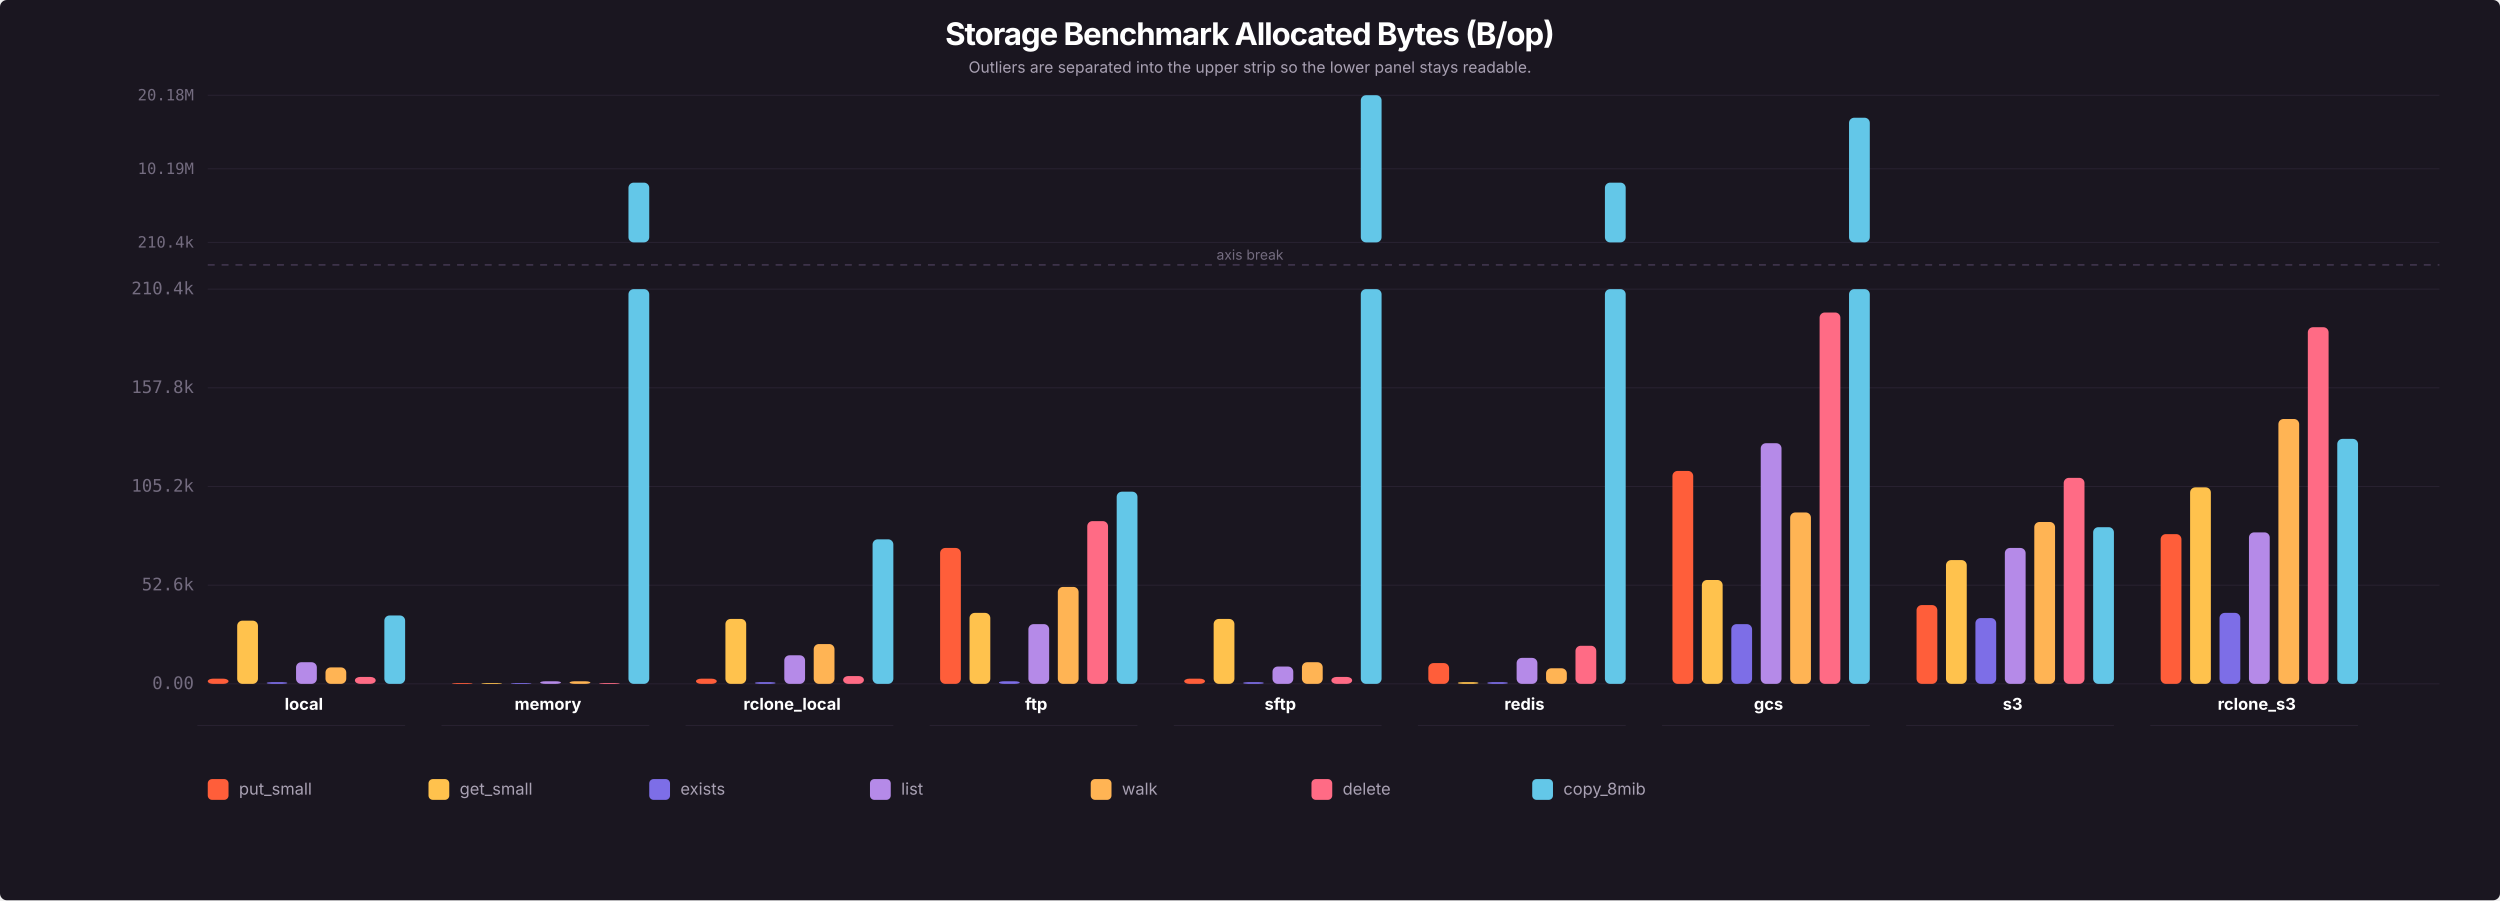
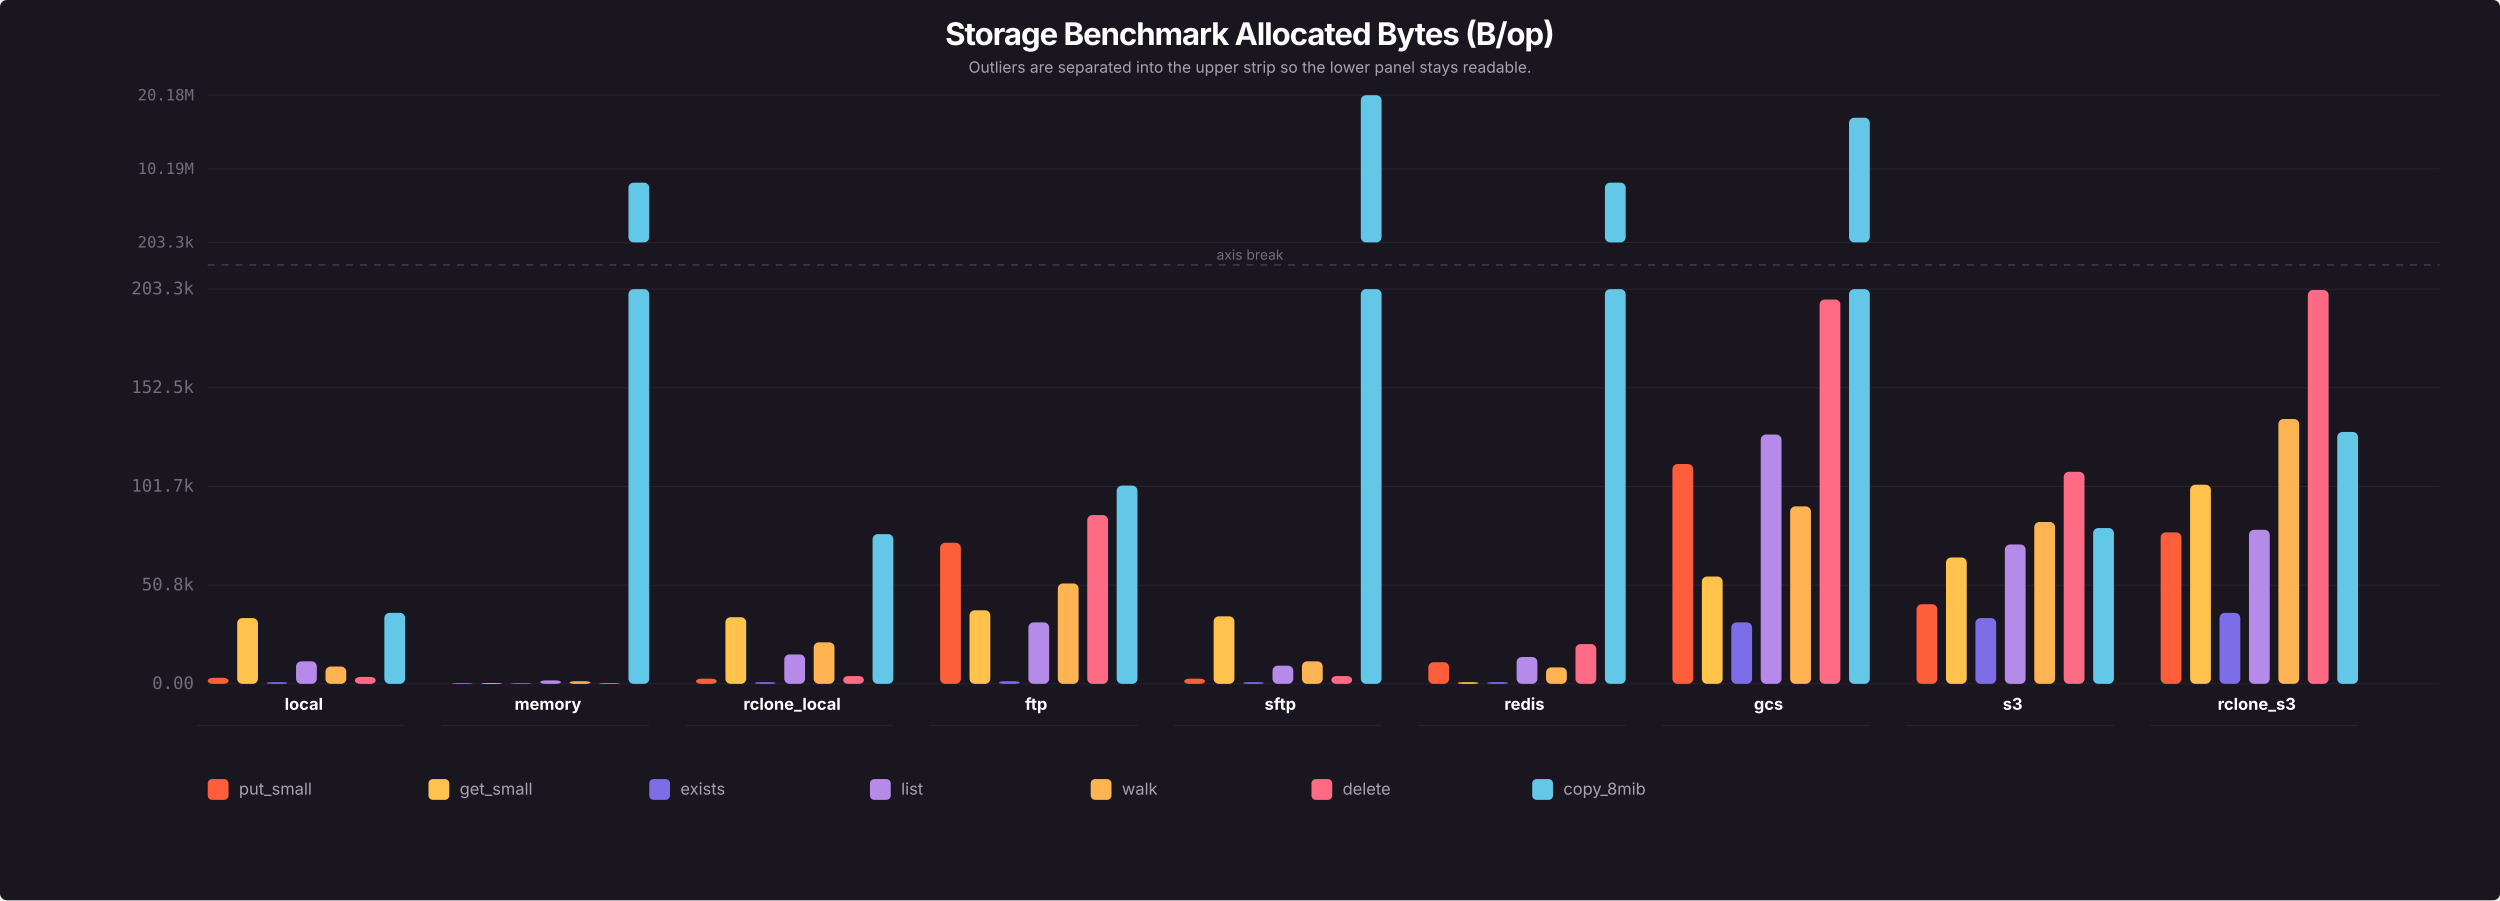
<svg xmlns="http://www.w3.org/2000/svg" width="2888" height="1040" viewBox="0 0 2888 1040">
  <rect width="100%" height="100%" rx="8" fill="#1A1620" />
  <text x="1444" y="52" text-anchor="middle" fill="#FFFFFF" font-size="36" font-family="Space Grotesk, Inter, system-ui, sans-serif" font-weight="700" letter-spacing="-1.2">Storage Benchmark Allocated Bytes (B/op)</text>
  <text x="1444" y="84" text-anchor="middle" fill="#A9A1B3" font-size="18" font-family="Inter, system-ui, sans-serif">Outliers are separated into the upper strip so the lower panel stays readable.</text>
  <line x1="240" y1="110" x2="2818" y2="110" stroke="#2A2333" stroke-width="1" />
  <text x="224" y="116" fill="#746C80" font-size="18" text-anchor="end" font-family="JetBrains Mono, ui-monospace, monospace">20.18M</text>
  <line x1="240" y1="195" x2="2818" y2="195" stroke="#2A2333" stroke-width="1" />
  <text x="224" y="201" fill="#746C80" font-size="18" text-anchor="end" font-family="JetBrains Mono, ui-monospace, monospace">10.19M</text>
  <line x1="240" y1="280" x2="2818" y2="280" stroke="#2A2333" stroke-width="1" />
-   <text x="224" y="286" fill="#746C80" font-size="18" text-anchor="end" font-family="JetBrains Mono, ui-monospace, monospace">210.4k</text>
+   <text x="224" y="286" fill="#746C80" font-size="18" text-anchor="end" font-family="JetBrains Mono, ui-monospace, monospace">203.3k</text>
  <line x1="240" y1="306" x2="2818" y2="306" stroke="#3D3349" stroke-width="2" stroke-dasharray="8 8" />
  <text x="1444" y="300" text-anchor="middle" fill="#746C80" font-size="16" font-family="Inter, system-ui, sans-serif">axis break</text>
  <line x1="240" y1="334" x2="2818" y2="334" stroke="#2A2333" stroke-width="1" />
-   <text x="224" y="340" fill="#746C80" font-size="20" text-anchor="end" font-family="JetBrains Mono, ui-monospace, monospace">210.4k</text>
+   <text x="224" y="340" fill="#746C80" font-size="20" text-anchor="end" font-family="JetBrains Mono, ui-monospace, monospace">203.3k</text>
  <line x1="240" y1="448" x2="2818" y2="448" stroke="#2A2333" stroke-width="1" />
-   <text x="224" y="454" fill="#746C80" font-size="20" text-anchor="end" font-family="JetBrains Mono, ui-monospace, monospace">157.8k</text>
+   <text x="224" y="454" fill="#746C80" font-size="20" text-anchor="end" font-family="JetBrains Mono, ui-monospace, monospace">152.5k</text>
  <line x1="240" y1="562" x2="2818" y2="562" stroke="#2A2333" stroke-width="1" />
-   <text x="224" y="568" fill="#746C80" font-size="20" text-anchor="end" font-family="JetBrains Mono, ui-monospace, monospace">105.2k</text>
+   <text x="224" y="568" fill="#746C80" font-size="20" text-anchor="end" font-family="JetBrains Mono, ui-monospace, monospace">101.7k</text>
  <line x1="240" y1="676" x2="2818" y2="676" stroke="#2A2333" stroke-width="1" />
-   <text x="224" y="682" fill="#746C80" font-size="20" text-anchor="end" font-family="JetBrains Mono, ui-monospace, monospace">52.6k</text>
+   <text x="224" y="682" fill="#746C80" font-size="20" text-anchor="end" font-family="JetBrains Mono, ui-monospace, monospace">50.8k</text>
  <line x1="240" y1="790" x2="2818" y2="790" stroke="#2A2333" stroke-width="1" />
  <text x="224" y="796" fill="#746C80" font-size="20" text-anchor="end" font-family="JetBrains Mono, ui-monospace, monospace">0.00</text>
-   <rect x="240" y="784" width="24" height="6" rx="6" fill="#FF5E3A" />
-   <rect x="274" y="717" width="24" height="73" rx="6" fill="#FFC24D" />
+   <rect x="240" y="783" width="24" height="7" rx="6" fill="#FF5E3A" />
+   <rect x="274" y="714" width="24" height="76" rx="6" fill="#FFC24D" />
  <rect x="308" y="788" width="24" height="2" rx="6" fill="#7D6EE7" />
-   <rect x="342" y="765" width="24" height="25" rx="6" fill="#B58AE8" />
-   <rect x="376" y="771" width="24" height="19" rx="6" fill="#FFB454" />
+   <rect x="342" y="764" width="24" height="26" rx="6" fill="#B58AE8" />
+   <rect x="376" y="770" width="24" height="20" rx="6" fill="#FFB454" />
  <rect x="410" y="782" width="24" height="8" rx="6" fill="#FF6B85" />
-   <rect x="444" y="711" width="24" height="79" rx="6" fill="#63C7E8" />
+   <rect x="444" y="708" width="24" height="82" rx="6" fill="#63C7E8" />
  <text x="351" y="820" fill="#FFFFFF" font-size="19" text-anchor="middle" font-family="Inter, system-ui, sans-serif" font-weight="700">local</text>
  <line x1="228" y1="838" x2="468" y2="838" stroke="#2A2333" stroke-width="1" />
  <rect x="522" y="789" width="24" height="1" rx="6" fill="#FF5E3A" />
  <rect x="556" y="789" width="24" height="1" rx="6" fill="#FFC24D" />
  <rect x="590" y="789" width="24" height="1" rx="6" fill="#7D6EE7" />
-   <rect x="624" y="787" width="24" height="3" rx="6" fill="#B58AE8" />
+   <rect x="624" y="786" width="24" height="4" rx="6" fill="#B58AE8" />
  <rect x="658" y="787" width="24" height="3" rx="6" fill="#FFB454" />
  <rect x="692" y="789" width="24" height="1" rx="6" fill="#FF6B85" />
  <rect x="726" y="334" width="24" height="456" rx="6" fill="#63C7E8" />
  <rect x="726" y="211" width="24" height="69" rx="6" fill="#63C7E8" />
  <text x="633" y="820" fill="#FFFFFF" font-size="19" text-anchor="middle" font-family="Inter, system-ui, sans-serif" font-weight="700">memory</text>
  <line x1="510" y1="838" x2="750" y2="838" stroke="#2A2333" stroke-width="1" />
  <rect x="804" y="784" width="24" height="6" rx="6" fill="#FF5E3A" />
-   <rect x="838" y="715" width="24" height="75" rx="6" fill="#FFC24D" />
+   <rect x="838" y="713" width="24" height="77" rx="6" fill="#FFC24D" />
  <rect x="872" y="788" width="24" height="2" rx="6" fill="#7D6EE7" />
-   <rect x="906" y="757" width="24" height="33" rx="6" fill="#B58AE8" />
-   <rect x="940" y="744" width="24" height="46" rx="6" fill="#FFB454" />
+   <rect x="906" y="756" width="24" height="34" rx="6" fill="#B58AE8" />
+   <rect x="940" y="742" width="24" height="48" rx="6" fill="#FFB454" />
  <rect x="974" y="781" width="24" height="9" rx="6" fill="#FF6B85" />
-   <rect x="1008" y="623" width="24" height="167" rx="6" fill="#63C7E8" />
+   <rect x="1008" y="617" width="24" height="173" rx="6" fill="#63C7E8" />
  <text x="915" y="820" fill="#FFFFFF" font-size="19" text-anchor="middle" font-family="Inter, system-ui, sans-serif" font-weight="700">rclone_local</text>
  <line x1="792" y1="838" x2="1032" y2="838" stroke="#2A2333" stroke-width="1" />
-   <rect x="1086" y="633" width="24" height="157" rx="6" fill="#FF5E3A" />
-   <rect x="1120" y="708" width="24" height="82" rx="6" fill="#FFC24D" />
+   <rect x="1086" y="627" width="24" height="163" rx="6" fill="#FF5E3A" />
+   <rect x="1120" y="705" width="24" height="85" rx="6" fill="#FFC24D" />
  <rect x="1154" y="787" width="24" height="3" rx="6" fill="#7D6EE7" />
-   <rect x="1188" y="721" width="24" height="69" rx="6" fill="#B58AE8" />
-   <rect x="1222" y="678" width="24" height="112" rx="6" fill="#FFB454" />
-   <rect x="1256" y="602" width="24" height="188" rx="6" fill="#FF6B85" />
-   <rect x="1290" y="568" width="24" height="222" rx="6" fill="#63C7E8" />
+   <rect x="1188" y="719" width="24" height="71" rx="6" fill="#B58AE8" />
+   <rect x="1222" y="674" width="24" height="116" rx="6" fill="#FFB454" />
+   <rect x="1256" y="595" width="24" height="195" rx="6" fill="#FF6B85" />
+   <rect x="1290" y="561" width="24" height="229" rx="6" fill="#63C7E8" />
  <text x="1197" y="820" fill="#FFFFFF" font-size="19" text-anchor="middle" font-family="Inter, system-ui, sans-serif" font-weight="700">ftp</text>
  <line x1="1074" y1="838" x2="1314" y2="838" stroke="#2A2333" stroke-width="1" />
  <rect x="1368" y="784" width="24" height="6" rx="6" fill="#FF5E3A" />
-   <rect x="1402" y="715" width="24" height="75" rx="6" fill="#FFC24D" />
+   <rect x="1402" y="712" width="24" height="78" rx="6" fill="#FFC24D" />
  <rect x="1436" y="788" width="24" height="2" rx="6" fill="#7D6EE7" />
-   <rect x="1470" y="770" width="24" height="20" rx="6" fill="#B58AE8" />
-   <rect x="1504" y="765" width="24" height="25" rx="6" fill="#FFB454" />
-   <rect x="1538" y="782" width="24" height="8" rx="6" fill="#FF6B85" />
+   <rect x="1470" y="769" width="24" height="21" rx="6" fill="#B58AE8" />
+   <rect x="1504" y="764" width="24" height="26" rx="6" fill="#FFB454" />
+   <rect x="1538" y="781" width="24" height="9" rx="6" fill="#FF6B85" />
  <rect x="1572" y="334" width="24" height="456" rx="6" fill="#63C7E8" />
  <rect x="1572" y="110" width="24" height="170" rx="6" fill="#63C7E8" />
  <text x="1479" y="820" fill="#FFFFFF" font-size="19" text-anchor="middle" font-family="Inter, system-ui, sans-serif" font-weight="700">sftp</text>
  <line x1="1356" y1="838" x2="1596" y2="838" stroke="#2A2333" stroke-width="1" />
-   <rect x="1650" y="766" width="24" height="24" rx="6" fill="#FF5E3A" />
+   <rect x="1650" y="765" width="24" height="25" rx="6" fill="#FF5E3A" />
  <rect x="1684" y="788" width="24" height="2" rx="6" fill="#FFC24D" />
  <rect x="1718" y="788" width="24" height="2" rx="6" fill="#7D6EE7" />
-   <rect x="1752" y="760" width="24" height="30" rx="6" fill="#B58AE8" />
-   <rect x="1786" y="772" width="24" height="18" rx="6" fill="#FFB454" />
-   <rect x="1820" y="746" width="24" height="44" rx="6" fill="#FF6B85" />
+   <rect x="1752" y="759" width="24" height="31" rx="6" fill="#B58AE8" />
+   <rect x="1786" y="771" width="24" height="19" rx="6" fill="#FFB454" />
+   <rect x="1820" y="744" width="24" height="46" rx="6" fill="#FF6B85" />
  <rect x="1854" y="334" width="24" height="456" rx="6" fill="#63C7E8" />
  <rect x="1854" y="211" width="24" height="69" rx="6" fill="#63C7E8" />
  <text x="1761" y="820" fill="#FFFFFF" font-size="19" text-anchor="middle" font-family="Inter, system-ui, sans-serif" font-weight="700">redis</text>
  <line x1="1638" y1="838" x2="1878" y2="838" stroke="#2A2333" stroke-width="1" />
-   <rect x="1932" y="544" width="24" height="246" rx="6" fill="#FF5E3A" />
-   <rect x="1966" y="670" width="24" height="120" rx="6" fill="#FFC24D" />
-   <rect x="2000" y="721" width="24" height="69" rx="6" fill="#7D6EE7" />
-   <rect x="2034" y="512" width="24" height="278" rx="6" fill="#B58AE8" />
-   <rect x="2068" y="592" width="24" height="198" rx="6" fill="#FFB454" />
-   <rect x="2102" y="361" width="24" height="429" rx="6" fill="#FF6B85" />
+   <rect x="1932" y="536" width="24" height="254" rx="6" fill="#FF5E3A" />
+   <rect x="1966" y="666" width="24" height="124" rx="6" fill="#FFC24D" />
+   <rect x="2000" y="719" width="24" height="71" rx="6" fill="#7D6EE7" />
+   <rect x="2034" y="502" width="24" height="288" rx="6" fill="#B58AE8" />
+   <rect x="2068" y="585" width="24" height="205" rx="6" fill="#FFB454" />
+   <rect x="2102" y="346" width="24" height="444" rx="6" fill="#FF6B85" />
  <rect x="2136" y="334" width="24" height="456" rx="6" fill="#63C7E8" />
  <rect x="2136" y="136" width="24" height="144" rx="6" fill="#63C7E8" />
  <text x="2043" y="820" fill="#FFFFFF" font-size="19" text-anchor="middle" font-family="Inter, system-ui, sans-serif" font-weight="700">gcs</text>
  <line x1="1920" y1="838" x2="2160" y2="838" stroke="#2A2333" stroke-width="1" />
-   <rect x="2214" y="699" width="24" height="91" rx="6" fill="#FF5E3A" />
-   <rect x="2248" y="647" width="24" height="143" rx="6" fill="#FFC24D" />
+   <rect x="2214" y="698" width="24" height="92" rx="6" fill="#FF5E3A" />
+   <rect x="2248" y="644" width="24" height="146" rx="6" fill="#FFC24D" />
  <rect x="2282" y="714" width="24" height="76" rx="6" fill="#7D6EE7" />
-   <rect x="2316" y="633" width="24" height="157" rx="6" fill="#B58AE8" />
+   <rect x="2316" y="629" width="24" height="161" rx="6" fill="#B58AE8" />
  <rect x="2350" y="603" width="24" height="187" rx="6" fill="#FFB454" />
-   <rect x="2384" y="552" width="24" height="238" rx="6" fill="#FF6B85" />
-   <rect x="2418" y="609" width="24" height="181" rx="6" fill="#63C7E8" />
+   <rect x="2384" y="545" width="24" height="245" rx="6" fill="#FF6B85" />
+   <rect x="2418" y="610" width="24" height="180" rx="6" fill="#63C7E8" />
  <text x="2325" y="820" fill="#FFFFFF" font-size="19" text-anchor="middle" font-family="Inter, system-ui, sans-serif" font-weight="700">s3</text>
  <line x1="2202" y1="838" x2="2442" y2="838" stroke="#2A2333" stroke-width="1" />
-   <rect x="2496" y="617" width="24" height="173" rx="6" fill="#FF5E3A" />
-   <rect x="2530" y="563" width="24" height="227" rx="6" fill="#FFC24D" />
+   <rect x="2496" y="615" width="24" height="175" rx="6" fill="#FF5E3A" />
+   <rect x="2530" y="560" width="24" height="230" rx="6" fill="#FFC24D" />
  <rect x="2564" y="708" width="24" height="82" rx="6" fill="#7D6EE7" />
-   <rect x="2598" y="615" width="24" height="175" rx="6" fill="#B58AE8" />
+   <rect x="2598" y="612" width="24" height="178" rx="6" fill="#B58AE8" />
  <rect x="2632" y="484" width="24" height="306" rx="6" fill="#FFB454" />
-   <rect x="2666" y="378" width="24" height="412" rx="6" fill="#FF6B85" />
-   <rect x="2700" y="507" width="24" height="283" rx="6" fill="#63C7E8" />
+   <rect x="2666" y="335" width="24" height="455" rx="6" fill="#FF6B85" />
+   <rect x="2700" y="499" width="24" height="291" rx="6" fill="#63C7E8" />
  <text x="2607" y="820" fill="#FFFFFF" font-size="19" text-anchor="middle" font-family="Inter, system-ui, sans-serif" font-weight="700">rclone_s3</text>
  <line x1="2484" y1="838" x2="2724" y2="838" stroke="#2A2333" stroke-width="1" />
  <rect x="240" y="900" width="24" height="24" rx="5" fill="#FF5E3A" />
  <text x="276" y="918" fill="#A9A1B3" font-size="19" font-family="Inter, system-ui, sans-serif">put_small</text>
  <rect x="495" y="900" width="24" height="24" rx="5" fill="#FFC24D" />
  <text x="531" y="918" fill="#A9A1B3" font-size="19" font-family="Inter, system-ui, sans-serif">get_small</text>
  <rect x="750" y="900" width="24" height="24" rx="5" fill="#7D6EE7" />
  <text x="786" y="918" fill="#A9A1B3" font-size="19" font-family="Inter, system-ui, sans-serif">exists</text>
  <rect x="1005" y="900" width="24" height="24" rx="5" fill="#B58AE8" />
  <text x="1041" y="918" fill="#A9A1B3" font-size="19" font-family="Inter, system-ui, sans-serif">list</text>
  <rect x="1260" y="900" width="24" height="24" rx="5" fill="#FFB454" />
  <text x="1296" y="918" fill="#A9A1B3" font-size="19" font-family="Inter, system-ui, sans-serif">walk</text>
  <rect x="1515" y="900" width="24" height="24" rx="5" fill="#FF6B85" />
  <text x="1551" y="918" fill="#A9A1B3" font-size="19" font-family="Inter, system-ui, sans-serif">delete</text>
  <rect x="1770" y="900" width="24" height="24" rx="5" fill="#63C7E8" />
  <text x="1806" y="918" fill="#A9A1B3" font-size="19" font-family="Inter, system-ui, sans-serif">copy_8mib</text>
</svg>
